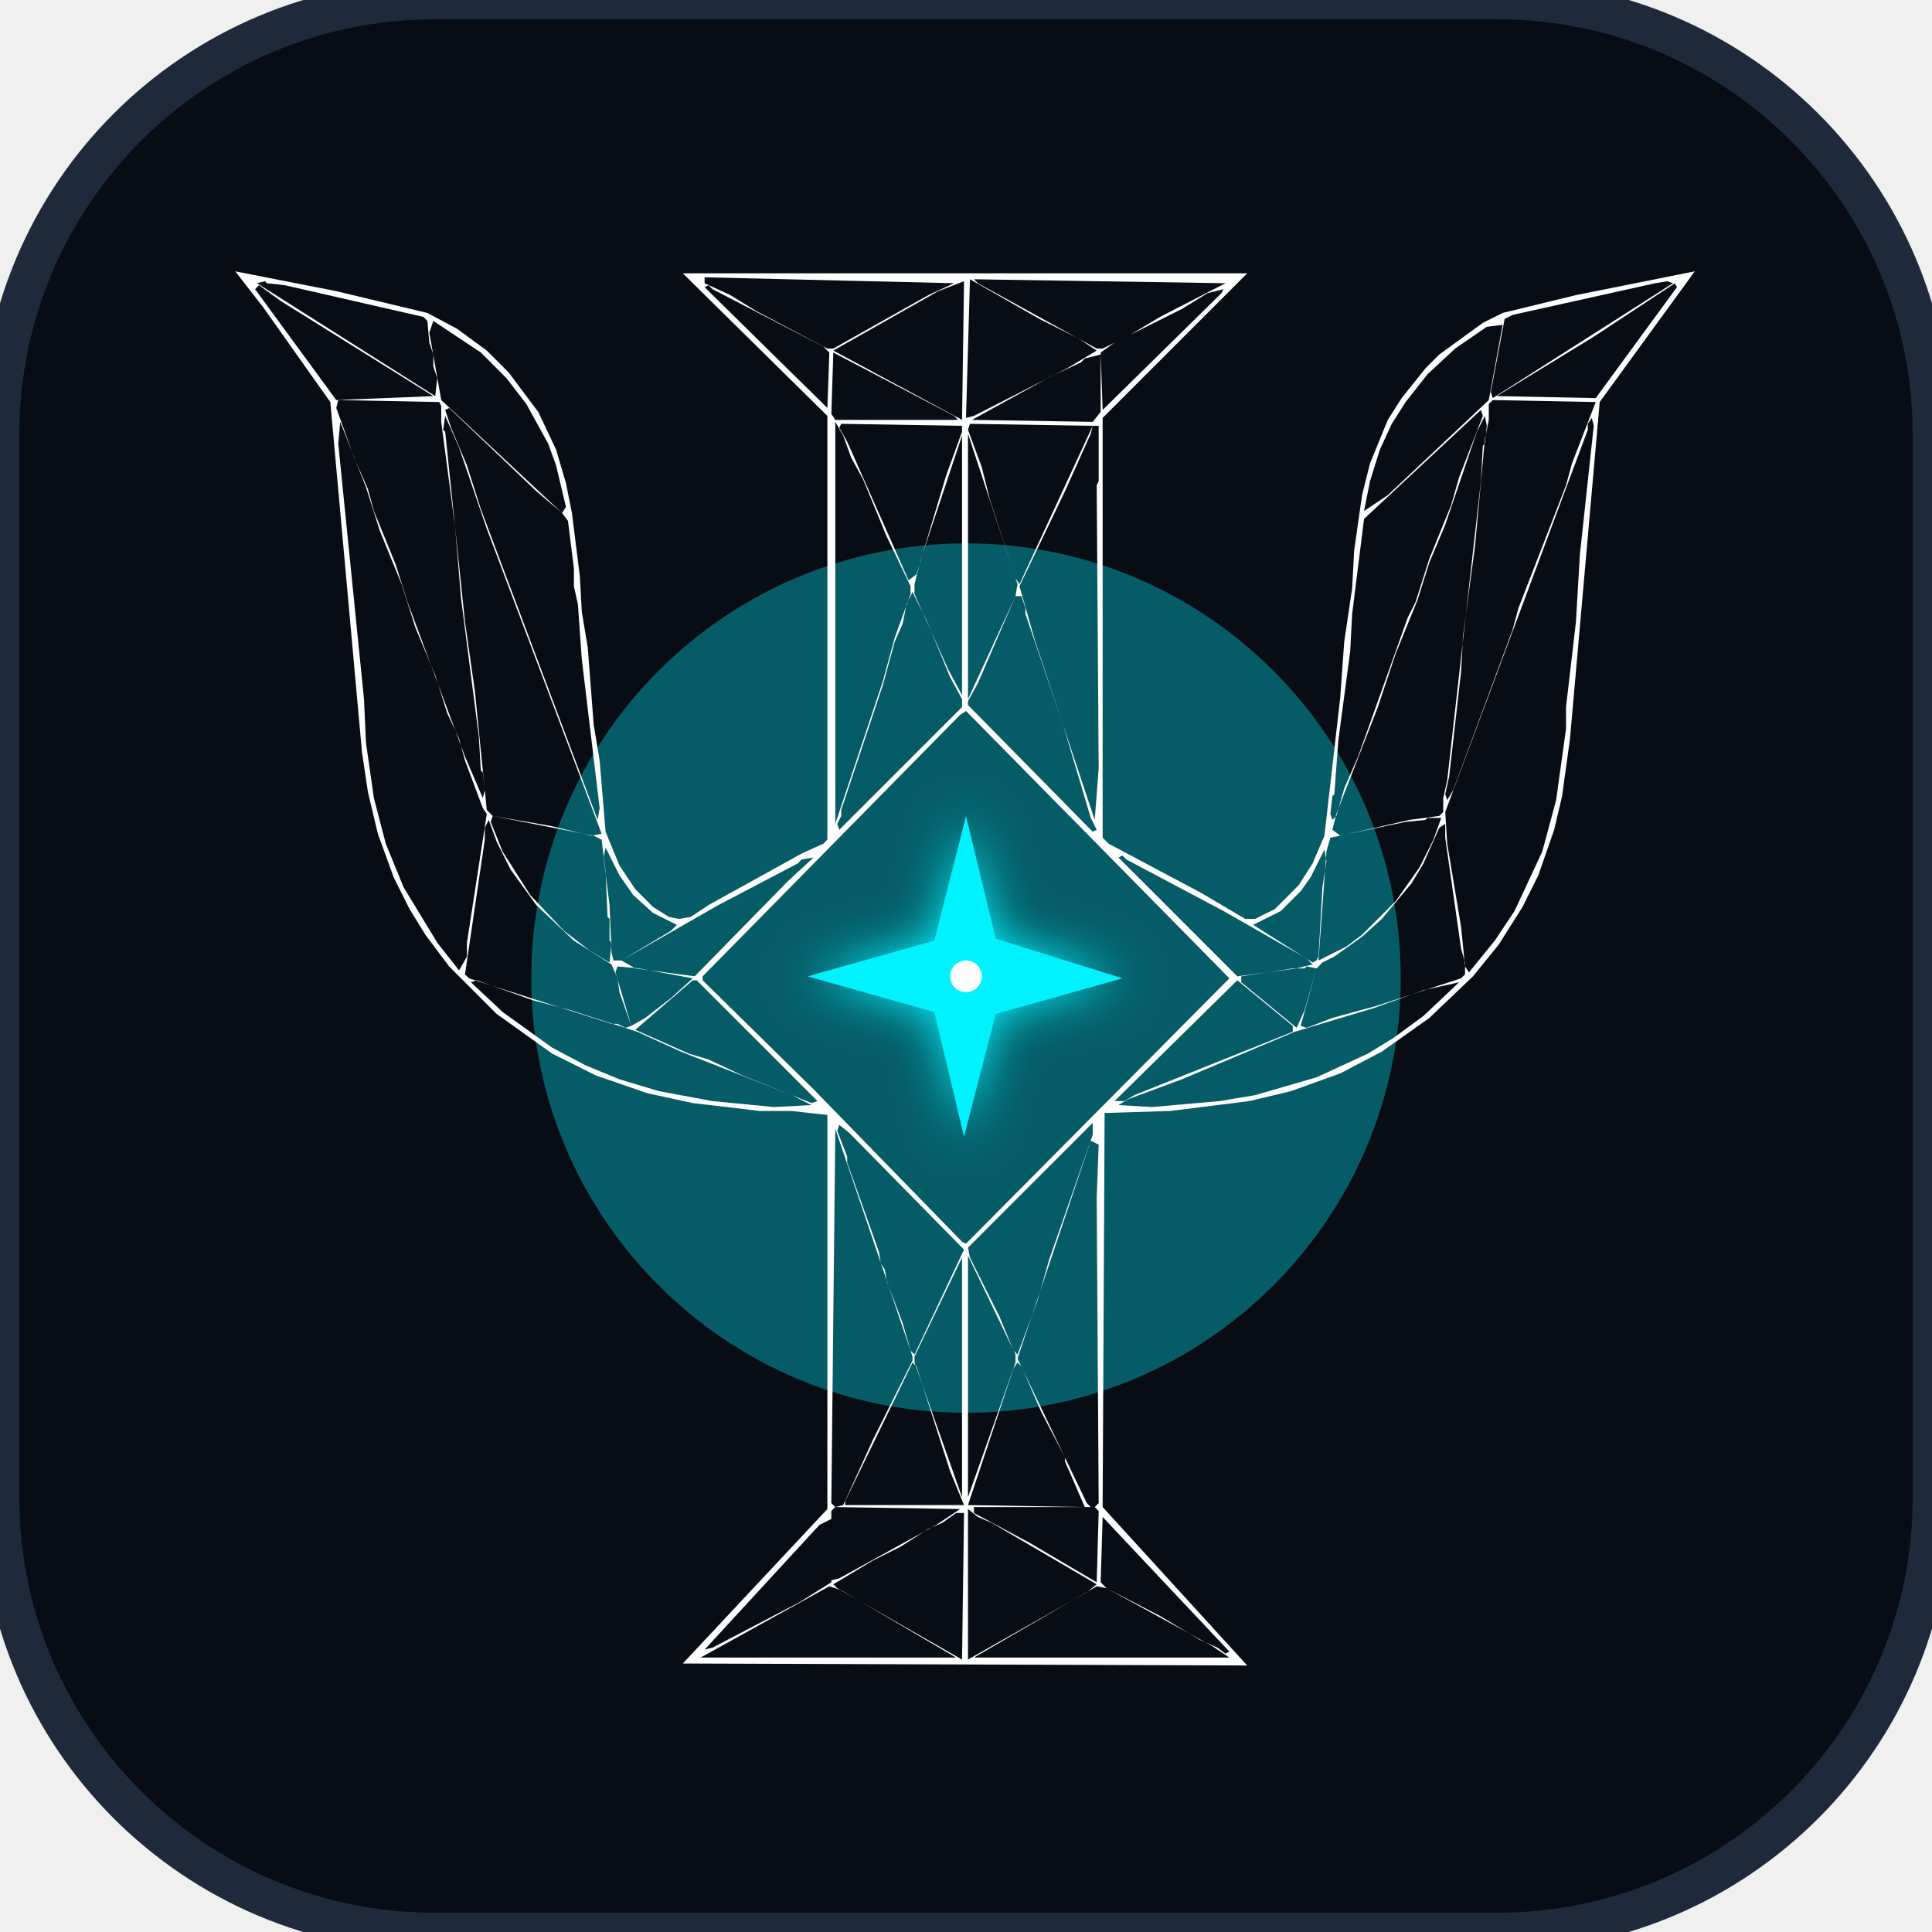
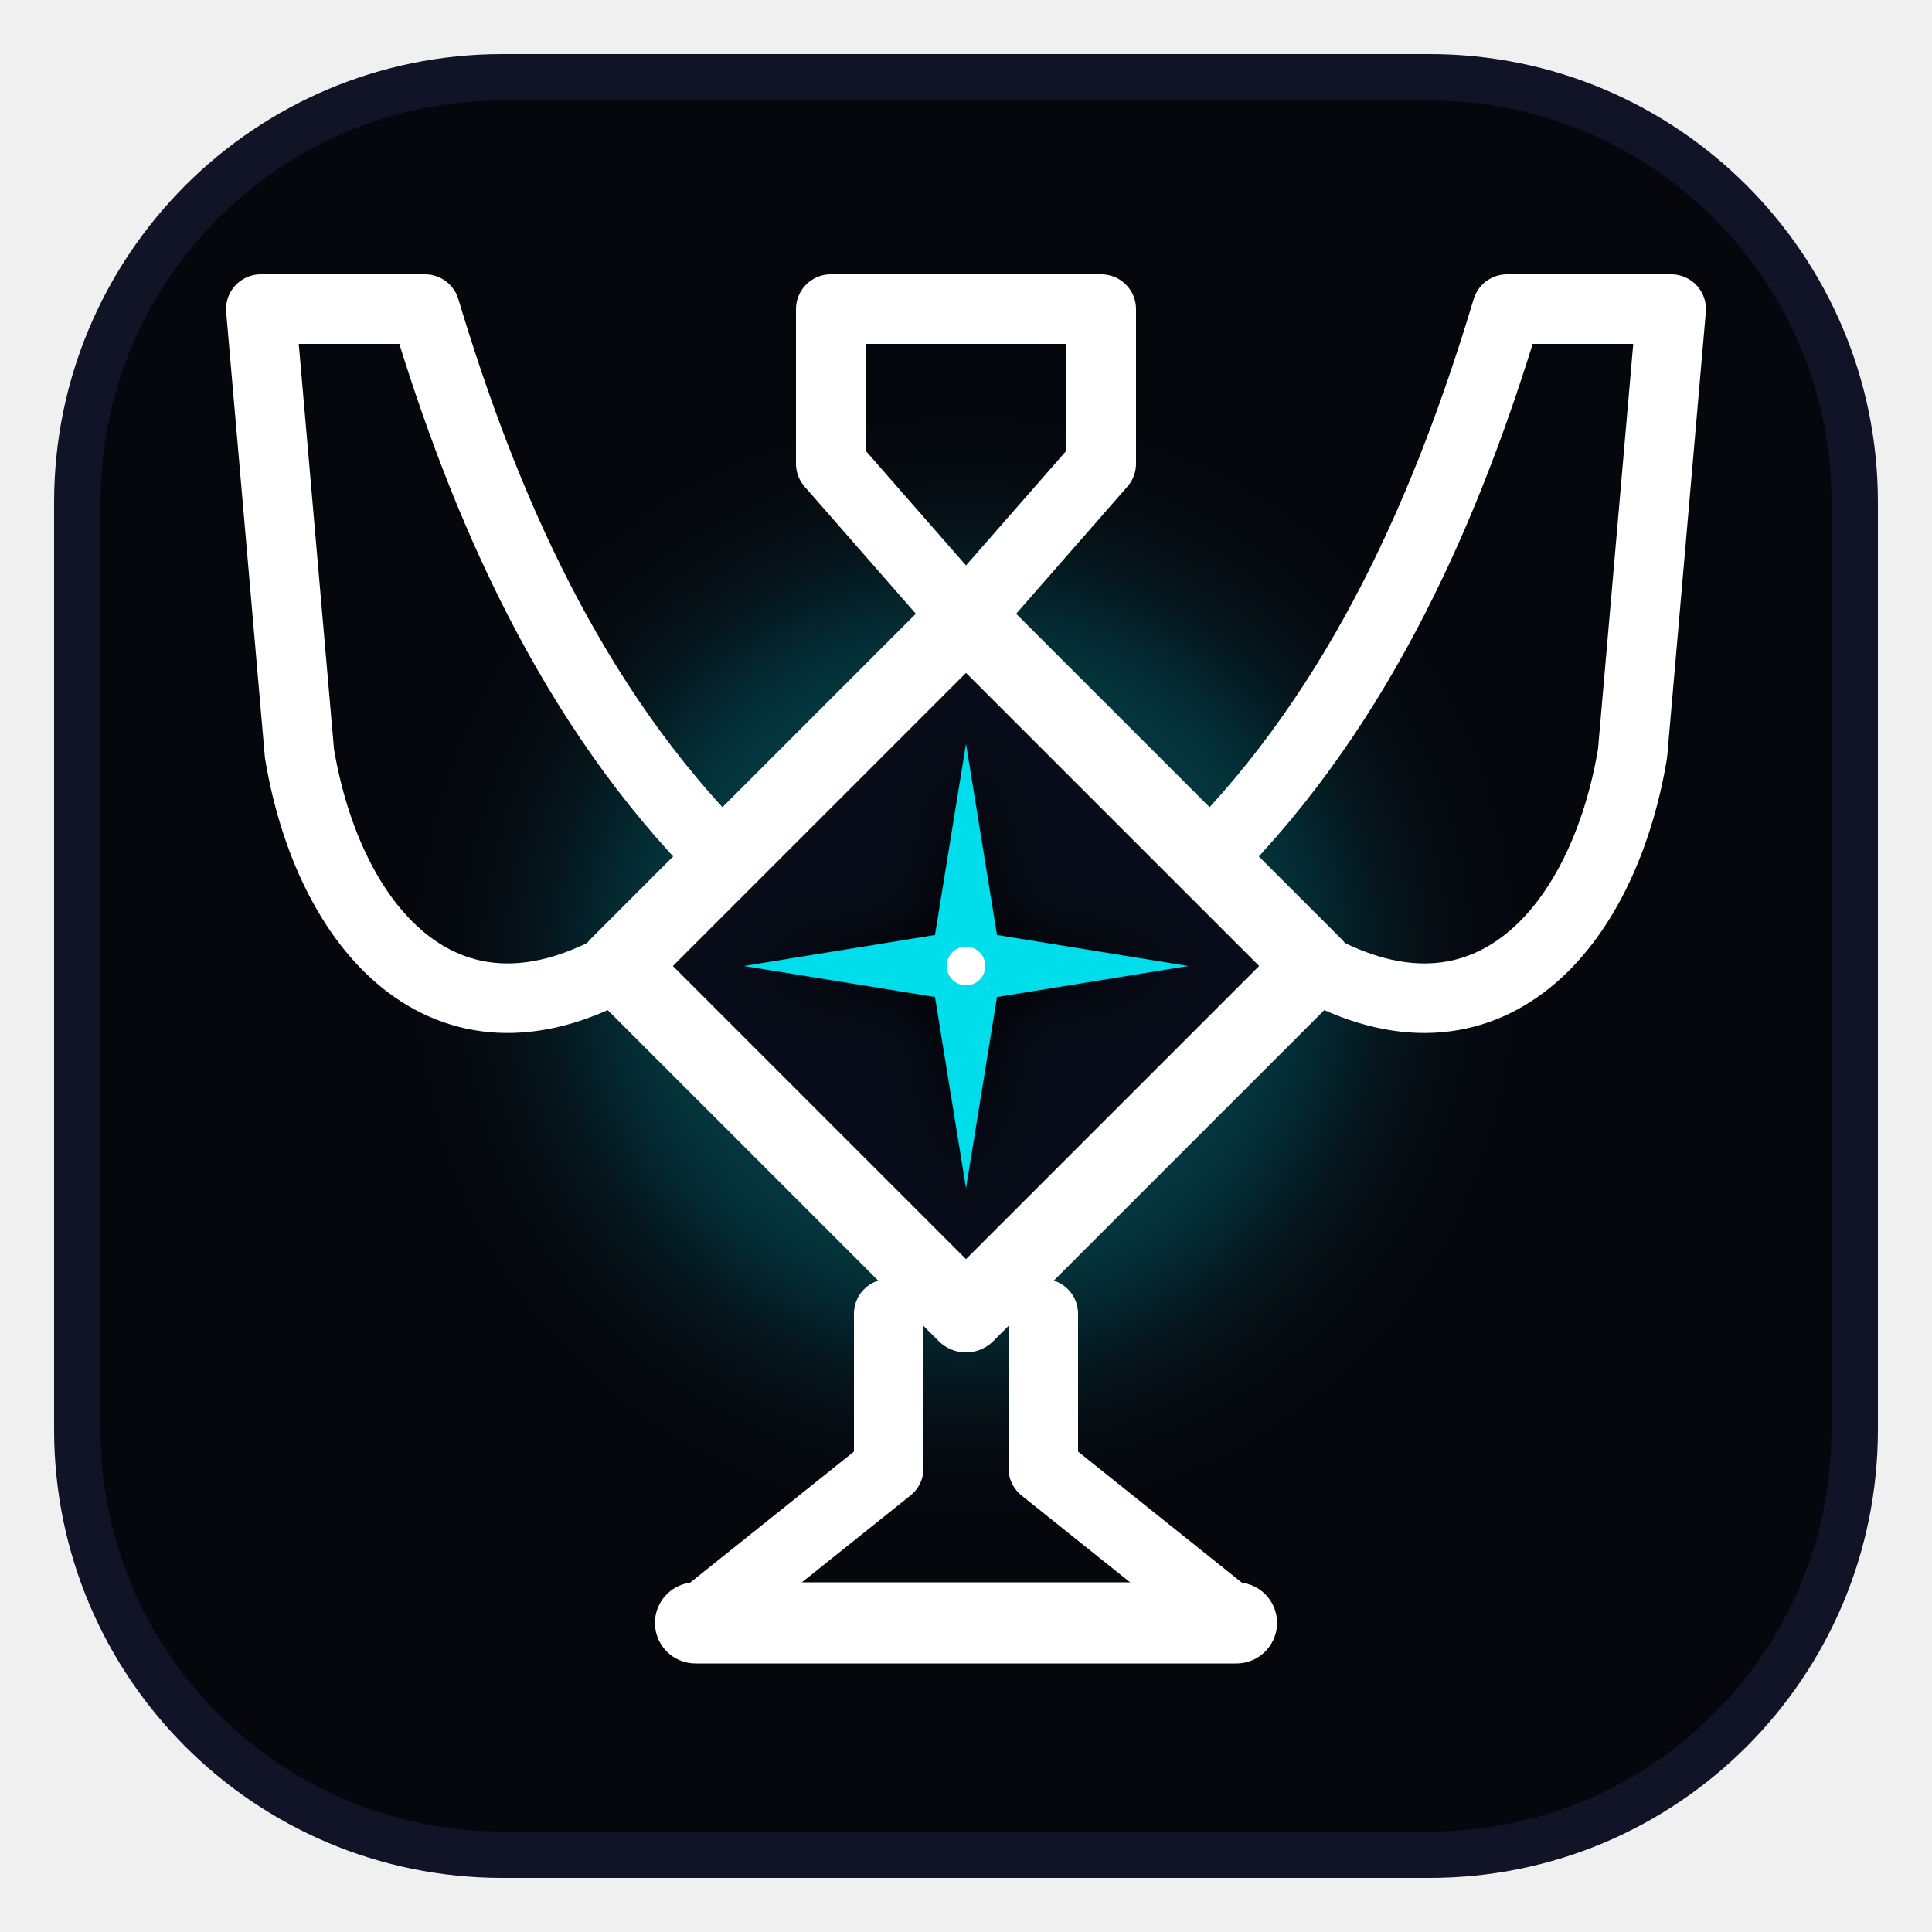
- <svg xmlns="http://www.w3.org/2000/svg" viewBox="112 112 800 800" fill="none">
+ <svg xmlns="http://www.w3.org/2000/svg" viewBox="0 0 1000 1000" fill="none">
  <defs>
    <filter id="fav-glow" x="-50%" y="-50%" width="200%" height="200%">
-       <feGaussianBlur stdDeviation="12" result="blur" />
+       <feGaussianBlur stdDeviation="16" result="blur" />
+       <feFlood floodColor="#00DDEB" floodOpacity="0.9" result="glowColor" />
+       <feComposite in="glowColor" in2="blur" operator="in" result="coloredBlur" />
      <feMerge>
-         <feMergeNode in="blur" />
+         <feMergeNode in="coloredBlur" />
        <feMergeNode in="SourceGraphic" />
      </feMerge>
    </filter>
  </defs>
-   <rect x="112" y="112" width="800" height="800" rx="180" fill="#080C14" />
-   <rect x="112" y="112" width="800" height="800" rx="180" stroke="#1E293B" stroke-width="16" />
-   <circle cx="512" cy="517" r="180" fill="#00F2FE" opacity="0.35" />
-   <g transform="translate(512, 513) scale(0.82) translate(-512, -513)">
-     <path d="M 143 161 L 157 179 L 191 227 L 207 404 L 210 424 L 215 445 L 223 467 L 231 483 L 239 496 L 251 512 L 275 536 L 303 556 L 325 567 L 351 576 L 374 581 L 408 585 L 424 585 L 442 587 L 442 786 L 369 864 L 654 865 L 581 785 L 582 586 L 615 585 L 655 580 L 676 575 L 701 566 L 722 555 L 746 538 L 768 517 L 781 501 L 793 482 L 801 466 L 809 443 L 813 426 L 817 397 L 832 227 L 880 161 L 820 173 L 783 182 L 773 187 L 751 203 L 744 210 L 732 225 L 725 236 L 716 258 L 712 274 L 708 302 L 707 321 L 703 348 L 701 376 L 693 446 L 687 460 L 680 471 L 668 483 L 658 488 L 653 488 L 631 475 L 584 450 L 581 447 L 581 235 L 654 162 L 369 162 L 442 234 L 442 448 L 440 450 L 429 455 L 382 481 L 373 487 L 367 488 L 362 487 L 354 482 L 345 473 L 337 461 L 330 444 L 327 408 L 324 390 L 321 351 L 318 333 L 317 315 L 313 283 L 310 268 L 305 251 L 296 232 L 281 212 L 270 201 L 255 190 L 240 182 L 194 171 Z M 516 861 L 578 825 L 583 826 L 636 855 L 645 861 Z M 507 861 L 378 861 L 443 825 L 449 827 Z M 581 790 L 645 858 L 643 859 L 639 856 L 630 852 L 610 840 L 583 826 L 580 823 Z M 444 791 L 444 823 L 428 833 L 384 856 L 380 857 L 438 794 Z M 510 862 L 447 826 L 445 824 L 465 812 L 479 805 L 493 796 L 500 793 L 507 788 L 511 788 Z M 513 786 L 518 790 L 525 793 L 578 824 L 573 828 L 513 862 Z M 516 785 L 577 785 L 579 787 L 578 823 L 544 803 L 516 788 Z M 444 822 L 444 787 L 446 785 L 509 786 L 497 794 L 448 821 Z M 538 712 L 540 714 L 550 737 L 562 760 L 562 762 L 572 785 L 513 784 L 536 715 Z M 485 712 L 487 714 L 504 767 L 511 784 L 451 784 L 451 782 Z M 510 659 L 510 780 L 486 712 L 486 709 Z M 513 658 L 537 708 L 537 712 L 513 780 Z M 575 600 L 579 602 L 578 629 L 579 783 L 577 785 L 575 785 L 573 783 L 538 710 Z M 446 594 L 485 709 L 485 711 L 465 751 L 450 784 L 446 785 L 444 783 Z M 448 592 L 453 596 L 511 655 L 486 708 L 484 706 L 480 692 L 472 671 L 471 665 L 469 662 L 468 656 L 452 611 L 452 608 L 447 595 Z M 576 591 L 576 597 L 554 660 L 548 681 L 538 708 L 536 706 L 529 689 L 514 659 L 513 654 Z M 761 520 L 743 537 L 728 548 L 715 556 L 689 568 L 658 577 L 640 580 L 606 583 L 589 582 L 594 579 L 621 569 L 678 545 L 718 533 L 743 524 Z M 677 542 L 677 545 L 597 577 L 592 580 L 587 580 L 649 519 Z M 345 544 L 374 519 L 376 519 L 437 580 L 434 581 L 399 567 L 382 559 L 372 556 Z M 262 520 L 265 519 L 293 529 L 312 534 L 346 545 L 368 555 L 424 577 L 434 582 L 415 583 L 384 580 L 357 575 L 337 569 L 320 562 L 303 553 L 278 535 Z M 689 513 L 683 534 L 679 543 L 651 520 L 651 517 L 677 513 L 683 513 L 684 512 Z M 343 542 L 335 515 L 336 512 L 347 513 L 374 518 L 363 528 L 350 538 Z M 589 457 L 591 456 L 593 458 L 642 484 L 684 508 L 687 511 L 679 513 L 649 517 Z M 435 457 L 422 469 L 375 517 L 345 513 L 338 509 L 387 481 L 427 460 L 429 458 Z M 693 453 L 694 459 L 692 472 L 690 507 L 689 509 L 687 510 L 657 491 L 671 484 L 681 474 L 686 467 Z M 330 452 L 337 466 L 344 476 L 354 485 L 366 491 L 363 494 L 338 509 L 334 509 L 333 505 L 332 481 L 329 457 Z M 754 440 L 754 447 L 762 503 L 764 510 L 764 516 L 762 518 L 719 532 L 697 538 L 684 543 L 681 542 L 689 513 L 692 510 L 698 507 L 712 497 L 722 488 L 737 470 L 743 460 L 751 442 Z M 271 438 L 275 449 L 282 463 L 295 481 L 314 499 L 333 511 L 336 518 L 337 525 L 343 542 L 340 543 L 336 541 L 333 541 L 261 518 L 259 516 L 269 448 L 269 442 Z M 752 437 L 748 448 L 741 462 L 729 479 L 712 496 L 704 502 L 690 509 L 694 454 L 696 447 L 734 439 L 744 438 L 745 437 Z M 273 436 L 324 446 L 328 448 L 330 464 L 331 487 L 332 488 L 332 499 L 333 500 L 332 510 L 322 504 L 309 494 L 292 476 L 278 454 L 272 439 Z M 512 383 L 645 518 L 512 652 L 510 651 L 435 574 L 379 519 L 379 517 L 509 385 Z M 537 325 L 540 325 L 542 331 L 542 334 L 561 390 L 575 437 L 578 443 L 576 444 L 513 380 L 513 378 L 518 369 Z M 485 323 L 492 337 L 504 366 L 510 377 L 510 381 L 448 443 L 447 440 L 449 436 L 449 433 L 470 370 L 476 348 L 480 339 L 482 329 Z M 510 244 L 510 375 L 503 362 L 486 324 L 486 319 L 489 307 Z M 513 243 L 538 319 L 537 325 L 513 377 Z M 579 239 L 579 267 L 578 269 L 579 412 L 577 438 L 547 348 L 539 320 L 562 272 L 575 243 L 576 239 Z M 576 239 L 539 319 L 537 316 L 524 276 L 520 260 L 513 241 L 514 238 Z M 449 238 L 510 239 L 510 242 L 502 264 L 487 314 L 483 317 L 452 247 L 448 240 Z M 446 237 L 450 244 L 454 255 L 460 266 L 472 295 L 484 320 L 484 324 L 476 346 L 470 368 L 446 440 Z M 196 237 L 209 270 L 216 292 L 227 319 L 234 341 L 244 365 L 250 384 L 256 397 L 259 408 L 268 432 L 270 435 L 260 500 L 260 507 L 256 514 L 245 500 L 228 472 L 219 450 L 213 427 L 209 399 L 208 377 L 195 248 Z M 828 235 L 829 239 L 822 304 L 820 338 L 815 381 L 815 392 L 810 428 L 803 454 L 789 484 L 779 499 L 766 515 L 764 512 L 762 492 L 755 450 L 754 434 L 826 241 L 826 238 Z M 774 234 L 775 239 L 774 248 L 773 249 L 772 267 L 755 418 L 753 427 L 753 434 L 751 436 L 736 438 L 701 446 L 697 443 L 699 435 L 720 381 L 729 354 L 740 327 L 746 308 L 754 289 L 770 242 Z M 249 234 L 256 250 L 270 291 L 328 445 L 323 446 L 302 441 L 273 436 L 270 433 L 264 373 L 259 338 L 249 242 L 248 241 Z M 772 231 L 773 234 L 761 265 L 757 279 L 746 306 L 739 328 L 735 336 L 710 406 L 703 422 L 699 436 L 697 438 L 696 435 L 697 426 L 698 425 L 700 398 L 706 353 L 707 334 L 713 286 Z M 251 230 L 295 272 L 308 283 L 311 287 L 314 311 L 314 320 L 316 329 L 318 357 L 327 432 L 326 438 L 267 281 L 260 259 L 252 240 L 249 231 Z M 830 227 L 818 258 L 815 269 L 791 331 L 788 342 L 758 423 L 755 428 L 754 425 L 756 416 L 762 363 L 763 345 L 769 300 L 774 246 L 776 236 L 776 228 L 778 226 Z M 195 226 L 246 227 L 247 229 L 247 237 L 254 290 L 257 326 L 266 396 L 267 413 L 268 414 L 269 423 L 268 427 L 259 406 L 230 328 L 224 309 L 213 282 L 210 271 L 203 255 L 194 230 Z M 580 203 L 580 232 L 576 237 L 515 236 L 555 214 L 570 207 L 572 205 Z M 445 202 L 506 234 L 508 236 L 446 236 L 444 233 Z M 783 188 L 776 226 L 725 274 L 713 282 L 716 267 L 721 251 L 727 238 L 734 227 L 745 213 L 759 200 L 775 189 Z M 243 186 L 267 202 L 280 215 L 290 228 L 301 248 L 305 259 L 310 280 L 308 283 L 247 226 L 241 192 Z M 642 170 L 641 172 L 581 231 L 580 202 L 587 197 L 621 180 L 634 172 Z M 380 169 L 382 168 L 384 170 L 440 199 L 443 202 L 442 230 Z M 153 170 L 155 168 L 166 176 L 243 224 L 194 226 Z M 870 167 L 871 169 L 830 225 L 780 224 L 829 194 Z M 869 167 L 778 225 L 777 222 L 784 185 L 788 183 L 860 167 L 866 166 Z M 154 167 L 158 166 L 159 167 L 168 168 L 238 184 L 240 186 L 241 197 L 243 203 L 243 209 L 245 215 L 244 224 Z M 512 235 L 514 165 L 549 185 L 569 195 L 578 201 L 563 210 L 516 234 Z M 511 166 L 510 236 L 445 201 L 498 171 Z M 516 165 L 643 167 L 610 184 L 595 193 L 581 200 L 578 200 L 518 167 Z M 380 164 L 506 167 L 493 173 L 445 200 L 442 200 L 406 181 L 393 173 L 380 167 Z" fill="#FFFFFF" fill-rule="evenodd" />
-     <polygon points="512,436 496,499 432,517 496,535 511,598 527,536 591,518 527,498" fill="#00F2FE" filter="url(#fav-glow)" />
-     <circle cx="512" cy="517" r="8" fill="#FFFFFF" />
+   <rect x="40" y="40" width="920" height="920" rx="220" fill="#05070D" />
+   <rect x="40" y="40" width="920" height="920" rx="220" stroke="#101426" stroke-width="24" />
+   <circle cx="500" cy="500" r="200" fill="#00DDEB" opacity="0.25" filter="blur(40px)" />
+   <g stroke="#FFFFFF" stroke-width="36" stroke-linecap="round" stroke-linejoin="round">
+     <path d="M 430 160 L 570 160 L 570 240 L 500 320 L 430 240 Z" />
+     <path d="M 500 320 L 680 500 L 500 680 L 320 500 Z" stroke-width="40" fill="#080C18" />
+     <path d="M 320 500 C 230 550 170 480 155 390 L 135 160 L 220 160 C 250 260 295 365 375 445" />
+     <path d="M 680 500 C 770 550 830 480 845 390 L 865 160 L 780 160 C 750 260 705 365 625 445" />
+     <path d="M 460 680 L 460 760 L 360 840 L 640 840 L 540 760 L 540 680" />
+     <line x1="360" y1="840" x2="640" y2="840" stroke-width="42" />
  </g>
+   <polygon points="500,385 516,484 615,500 516,516 500,615 484,516 385,500 484,484" fill="#00DDEB" filter="url(#fav-glow)" />
+   <circle cx="500" cy="500" r="10" fill="#FFFFFF" />
</svg>
